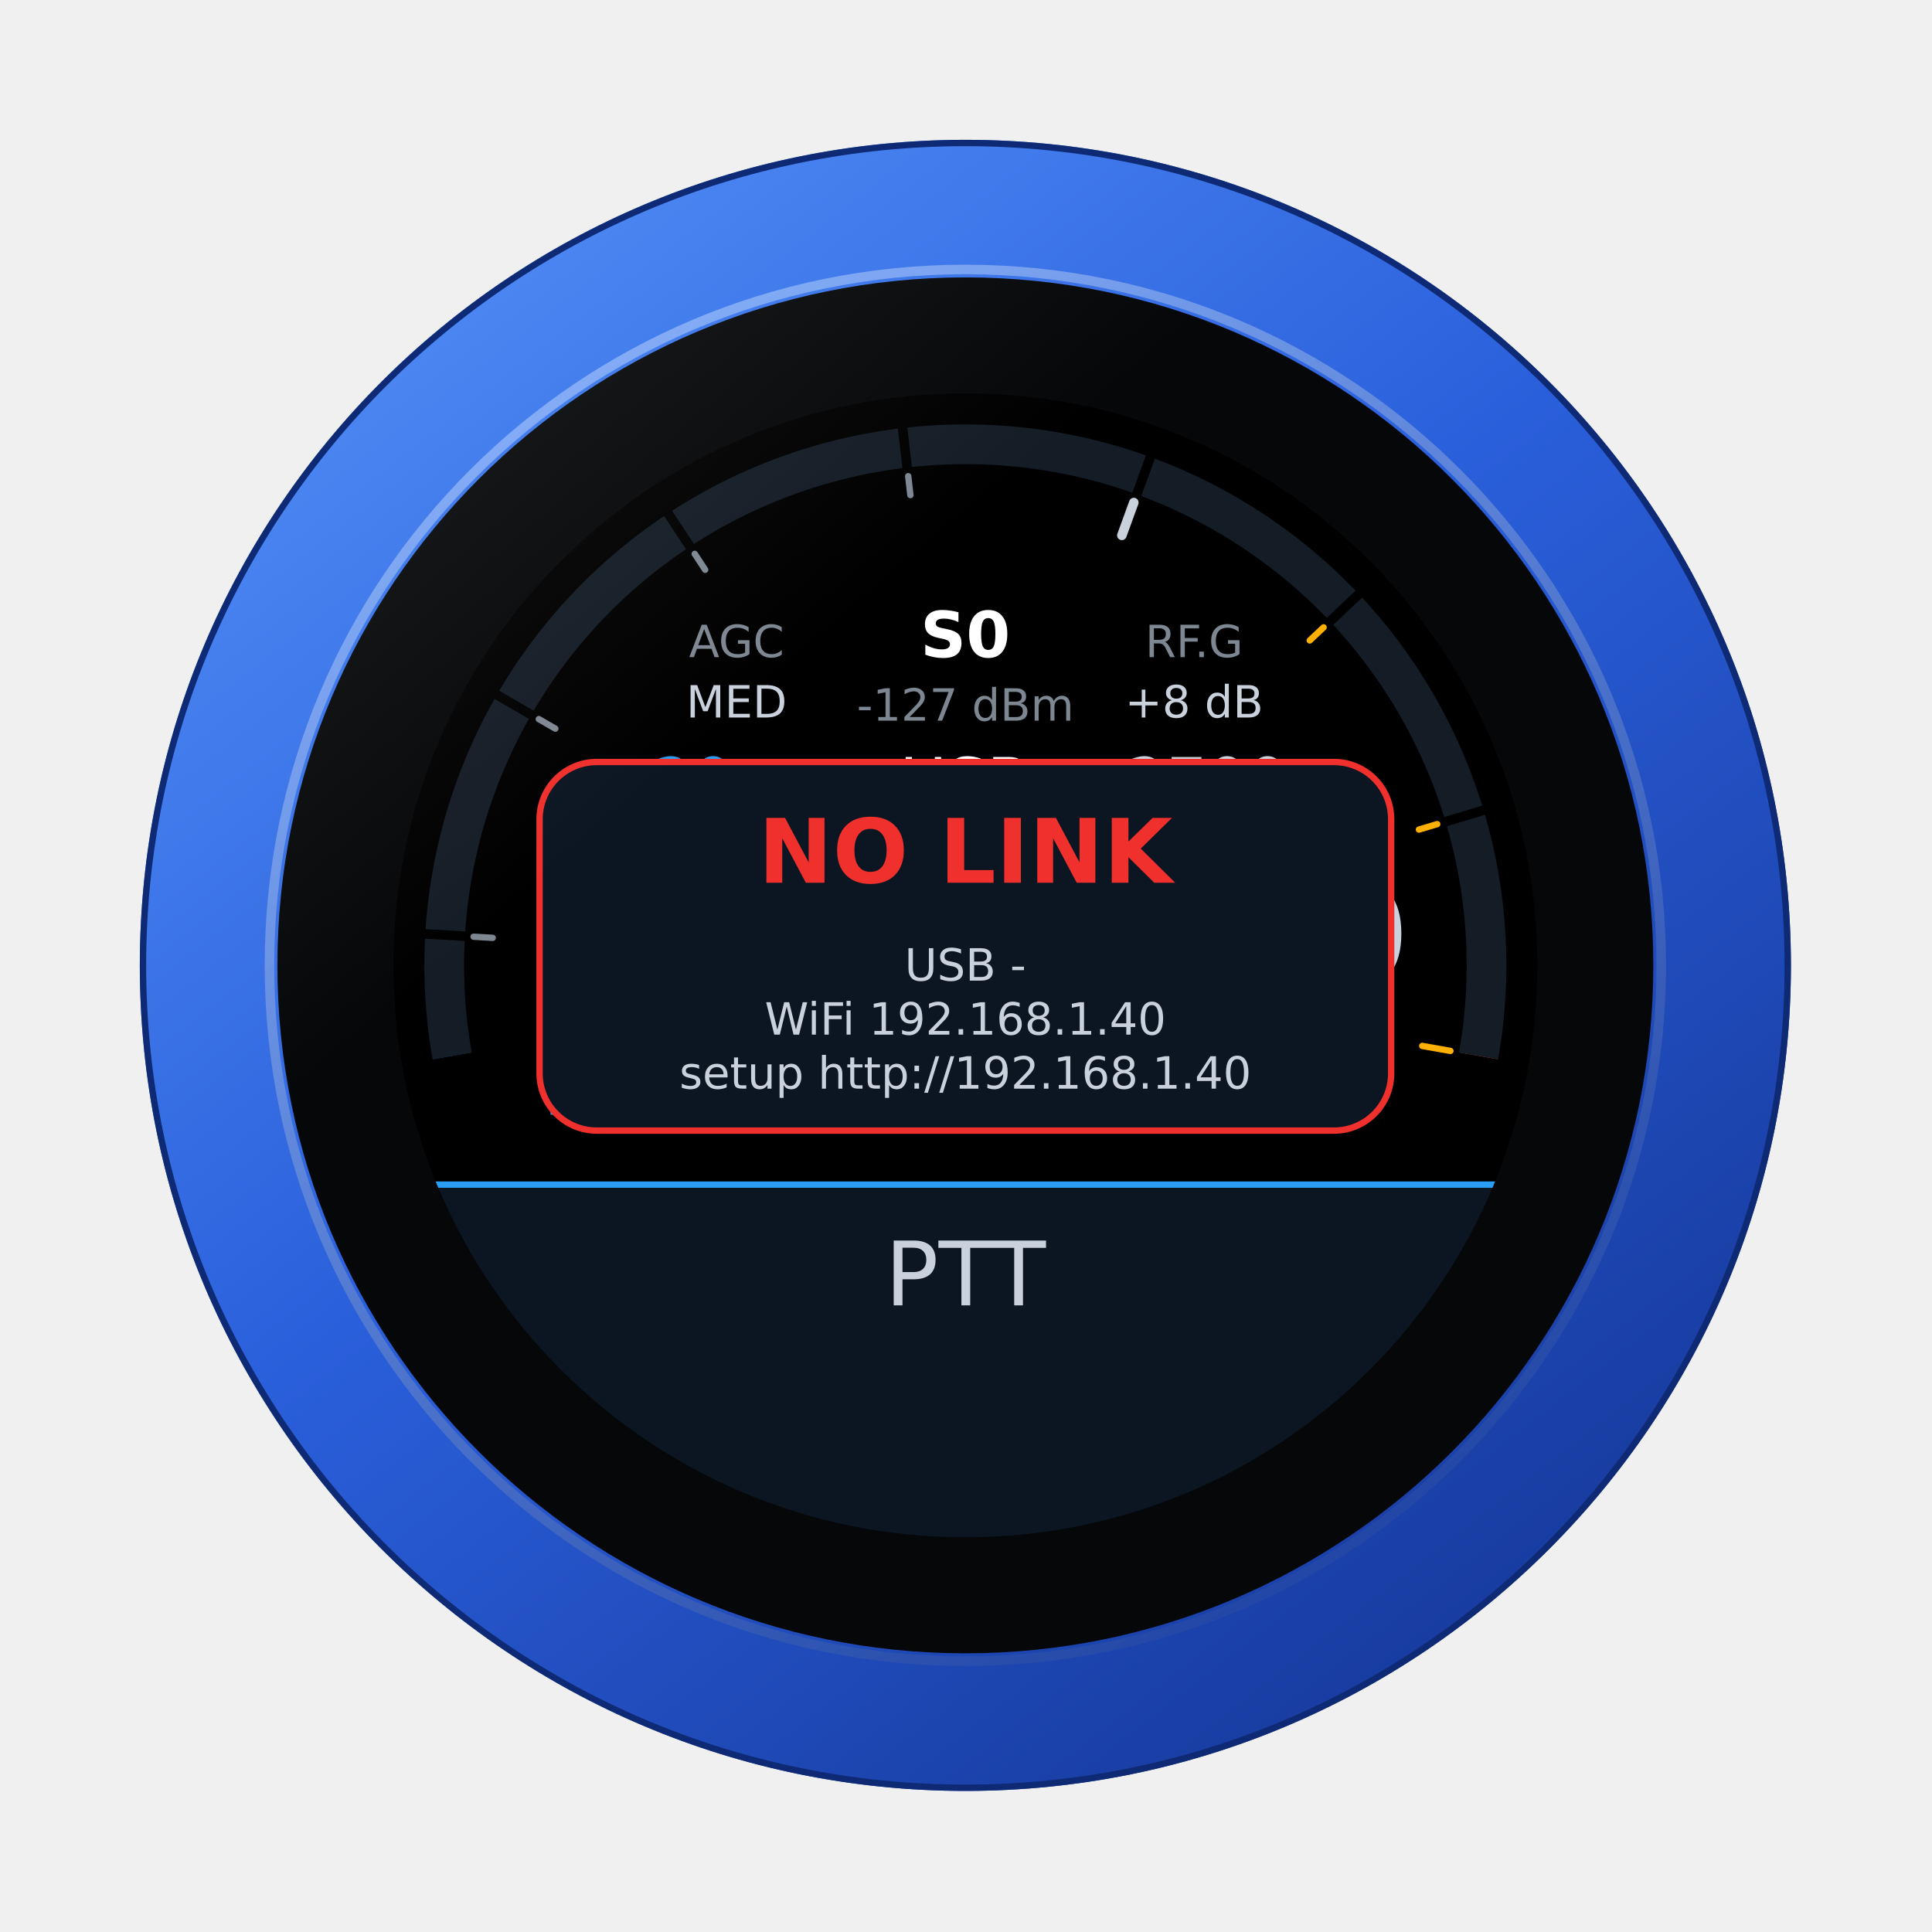
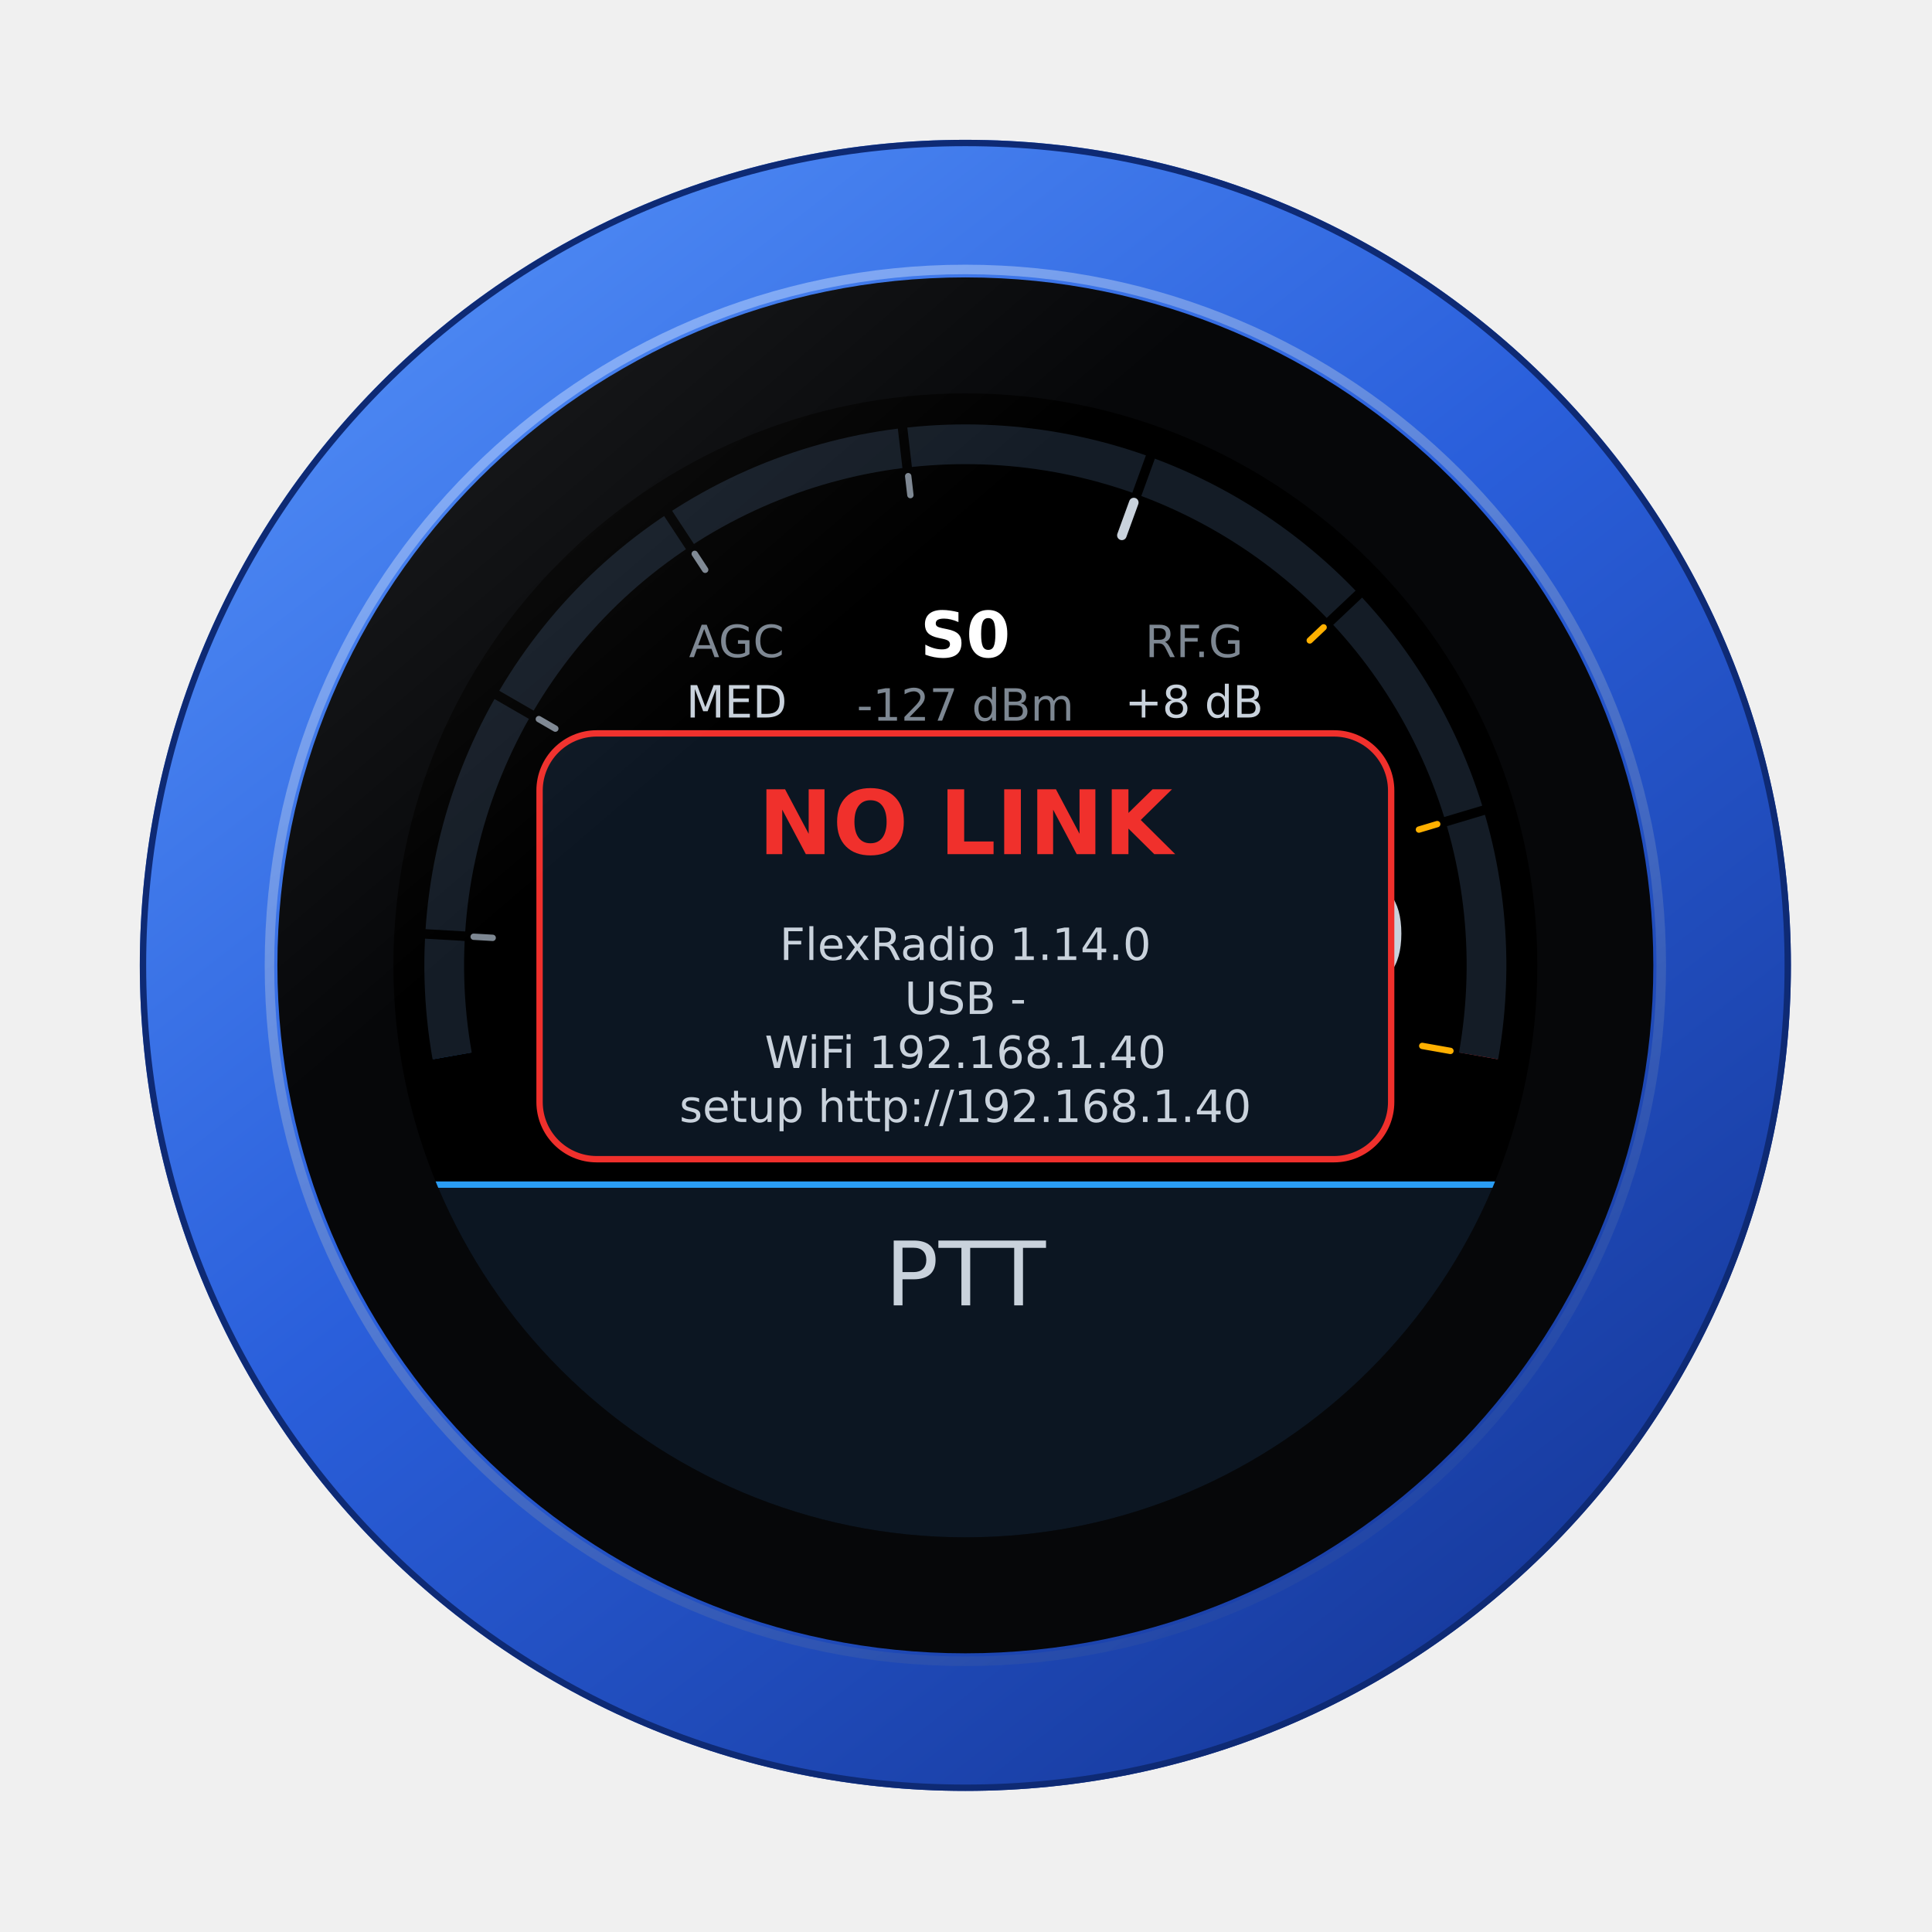
<svg xmlns="http://www.w3.org/2000/svg" viewBox="0 0 608 608" width="608" height="608" role="img" aria-label="NO LINK: the radio not reached yet">
  <defs>
    <clipPath id="flex-06-glass">
      <circle cx="180" cy="180" r="180" />
    </clipPath>
    <linearGradient id="flex-06-alu" x1="0.15" y1="0.05" x2="0.85" y2="0.95">
      <stop offset="0" stop-color="#4F8BF5" />
      <stop offset="0.45" stop-color="#2A5FDB" />
      <stop offset="1" stop-color="#16389A" />
    </linearGradient>
    <linearGradient id="flex-06-chamfer" x1="0.2" y1="0" x2="0.8" y2="1">
      <stop offset="0" stop-color="#9CC0FF" />
      <stop offset="1" stop-color="#1B3F9E" />
    </linearGradient>
    <linearGradient id="flex-06-gloss" x1="0" y1="0" x2="0.6" y2="0.7">
      <stop offset="0" stop-color="#FFFFFF" stop-opacity="0.10" />
      <stop offset="0.5" stop-color="#FFFFFF" stop-opacity="0" />
    </linearGradient>
    <linearGradient id="flex-06-upd" x1="0" y1="0" x2="0" y2="1">
      <stop offset="0" stop-color="#262015" />
      <stop offset="1" stop-color="#0C0E13" />
    </linearGradient>
    <marker id="flex-06-arrow" viewBox="0 0 10 10" refX="7" refY="5" markerWidth="7" markerHeight="7" orient="auto-start-reverse">
      <path d="M0,1 L10,5 L0,9 z" fill="#E0902A" />
    </marker>
  </defs>
  <circle cx="303.8" cy="303.8" r="259.8" fill="url(#flex-06-alu)" />
  <circle cx="303.8" cy="303.8" r="258.8" fill="none" stroke="#0E2A74" stroke-width="2" />
  <circle cx="303.8" cy="303.8" r="219.0" fill="none" stroke="url(#flex-06-chamfer)" stroke-width="3" opacity="0.8" />
  <circle cx="303.8" cy="303.8" r="216.5" fill="#060709" />
  <g transform="translate(123.8,123.8)">
    <g clip-path="url(#flex-06-glass)">
      <rect x="0" y="0" width="360" height="360" fill="#000000" />
      <path d="M18.49,208.48 A164.00,164.00 0 1 1 341.51,208.48" fill="none" stroke="#141C26" stroke-width="12" />
      <path d="M18.49,208.48 A164.00,164.00 0 0 1 16.28,170.46" fill="none" stroke="#0A3563" stroke-width="12" />
      <path d="M16.28,170.46 A164.00,164.00 0 0 1 37.97,98.00" fill="none" stroke="#0F4C8A" stroke-width="12" />
      <path d="M37.97,98.00 A164.00,164.00 0 0 1 89.88,42.98" fill="none" stroke="#1666B3" stroke-width="12" />
      <path d="M89.88,42.98 A164.00,164.00 0 0 1 160.96,17.11" fill="none" stroke="#1F82D9" stroke-width="12" />
      <path d="M160.96,17.11 A164.00,164.00 0 0 1 236.09,25.89" fill="none" stroke="#2A9DF4" stroke-width="12" />
      <path d="M236.09,25.89 A164.00,164.00 0 0 1 299.29,67.46" fill="none" stroke="#F26A6A" stroke-width="12" />
      <path d="M299.29,67.46 A164.00,164.00 0 0 1 337.11,132.96" fill="none" stroke="#EE4444" stroke-width="12" />
      <path d="M337.11,132.96 A164.00,164.00 0 0 1 341.51,208.48" fill="none" stroke="#E8262B" stroke-width="12" />
      <path d="M341.51,208.48 A164.00,164.00 0 1 0 18.49,208.48" fill="none" stroke="#141C26" stroke-width="12.5" stroke-dasharray="572.47 582.47" />
      <line x1="23.27" y1="170.87" x2="9.29" y2="170.06" stroke="#000000" stroke-width="3" />
      <line x1="44.03" y1="101.50" x2="31.91" y2="94.50" stroke="#000000" stroke-width="3" />
      <line x1="93.73" y1="48.83" x2="86.03" y2="37.13" stroke="#000000" stroke-width="3" />
      <line x1="161.77" y1="24.06" x2="160.15" y2="10.16" stroke="#000000" stroke-width="3" />
      <line x1="233.70" y1="32.47" x2="238.49" y2="19.31" stroke="#000000" stroke-width="3" />
      <line x1="294.20" y1="72.26" x2="304.38" y2="62.65" stroke="#000000" stroke-width="3" />
      <line x1="330.40" y1="134.97" x2="343.82" y2="130.96" stroke="#000000" stroke-width="3" />
      <line x1="31.25" y1="171.34" x2="25.26" y2="170.99" stroke="#7D8792" stroke-width="2" stroke-linecap="round" />
      <line x1="50.96" y1="105.50" x2="45.77" y2="102.50" stroke="#7D8792" stroke-width="2" stroke-linecap="round" />
      <line x1="98.12" y1="55.51" x2="94.83" y2="50.50" stroke="#7D8792" stroke-width="2" stroke-linecap="round" />
      <line x1="162.70" y1="32.01" x2="162.01" y2="26.05" stroke="#7D8792" stroke-width="2" stroke-linecap="round" />
      <line x1="229.25" y1="44.68" x2="233.01" y2="34.35" stroke="#C9D2DC" stroke-width="3" stroke-linecap="round" />
      <line x1="288.38" y1="77.75" x2="292.74" y2="73.63" stroke="#FFB000" stroke-width="2" stroke-linecap="round" />
      <line x1="322.74" y1="137.27" x2="328.49" y2="135.55" stroke="#FFB000" stroke-width="2" stroke-linecap="round" />
      <line x1="323.78" y1="205.35" x2="332.65" y2="206.92" stroke="#FFB000" stroke-width="2" stroke-linecap="round" />
      <text x="180.0" y="83.0" font-size="20" fill="#FFFFFF" font-family="DejaVu Sans,Verdana,sans-serif" font-weight="700" text-anchor="middle">S0</text>
      <text x="180.0" y="103.0" font-size="14" fill="#7D8792" font-family="DejaVu Sans,Verdana,sans-serif" font-weight="400" text-anchor="middle">-127 dBm</text>
      <text x="108.0" y="83.0" font-size="14" fill="#7D8792" font-family="DejaVu Sans,Verdana,sans-serif" font-weight="400" text-anchor="middle">AGC</text>
      <text x="108.0" y="102.0" font-size="14" fill="#C9D2DC" font-family="DejaVu Sans,Verdana,sans-serif" font-weight="400" text-anchor="middle">MED</text>
      <text x="252.0" y="83.0" font-size="14" fill="#7D8792" font-family="DejaVu Sans,Verdana,sans-serif" font-weight="400" text-anchor="middle">RF.G</text>
      <text x="252.0" y="102.0" font-size="14" fill="#C9D2DC" font-family="DejaVu Sans,Verdana,sans-serif" font-weight="400" text-anchor="middle">+8 dB</text>
      <text x="104.0" y="129.0" font-size="20" fill="#2A9DF4" font-family="DejaVu Sans,Verdana,sans-serif" font-weight="400" text-anchor="middle">20m</text>
      <text x="180.0" y="129.0" font-size="20" fill="#FFFFFF" font-family="DejaVu Sans,Verdana,sans-serif" font-weight="400" text-anchor="middle">USB</text>
      <text x="256.0" y="129.0" font-size="20" fill="#C9D2DC" font-family="DejaVu Sans,Verdana,sans-serif" font-weight="400" text-anchor="middle">2700</text>
      <text x="91.5" y="186.0" font-size="44" fill="#FFFFFF" font-family="DejaVu Sans,Verdana,sans-serif" font-weight="700" text-anchor="middle">1</text>
      <text x="124.5" y="186.0" font-size="44" fill="#FFFFFF" font-family="DejaVu Sans,Verdana,sans-serif" font-weight="700" text-anchor="middle">4</text>
      <text x="146.5" y="186.0" font-size="44" fill="#7D8792" font-family="DejaVu Sans,Verdana,sans-serif" font-weight="400" text-anchor="middle">.</text>
      <text x="168.5" y="186.0" font-size="44" fill="#FFFFFF" font-family="DejaVu Sans,Verdana,sans-serif" font-weight="700" text-anchor="middle">2</text>
      <text x="201.5" y="186.0" font-size="44" fill="#FFFFFF" font-family="DejaVu Sans,Verdana,sans-serif" font-weight="700" text-anchor="middle">0</text>
      <text x="234.5" y="186.0" font-size="44" fill="#FFFFFF" font-family="DejaVu Sans,Verdana,sans-serif" font-weight="700" text-anchor="middle">0</text>
      <text x="256.5" y="186.0" font-size="44" fill="#7D8792" font-family="DejaVu Sans,Verdana,sans-serif" font-weight="400" text-anchor="middle">.</text>
      <text x="276.0" y="186.0" font-size="44" fill="#62BBFF" font-family="DejaVu Sans,Verdana,sans-serif" font-weight="700" text-anchor="middle">0</text>
      <text x="304.0" y="186.0" font-size="44" fill="#C9D2DC" font-family="DejaVu Sans,Verdana,sans-serif" font-weight="700" text-anchor="middle">0</text>
      <rect x="264.0" y="196" width="24" height="3" fill="#2A9DF4" />
      <text x="82.0" y="227.0" font-size="20" fill="#2A9DF4" font-family="DejaVu Sans,Verdana,sans-serif" font-weight="400" text-anchor="middle">100 Hz</text>
      <text x="156.0" y="227.0" font-size="14" fill="#3A424C" font-family="DejaVu Sans,Verdana,sans-serif" font-weight="400" text-anchor="middle">RIT 0</text>
      <g transform="translate(206.1,216.0)" fill="#C9D2DC">
        <path d="M0,3.5 h3 l4,-3.5 v11 l-4,-3.5 h-3 z" />
        <path d="M9,3 a3.2,3.2 0 0 1 0,5" fill="none" stroke="#C9D2DC" stroke-width="1.6" stroke-linecap="round" />
      </g>
      <text x="221.1" y="227.0" font-size="14" fill="#C9D2DC" font-family="DejaVu Sans,Verdana,sans-serif" font-weight="400" text-anchor="start">40</text>
      <g transform="translate(263.9,215.0)" fill="#C9D2DC">
        <rect x="2.5" y="0" width="5" height="8" rx="2.5" />
        <path d="M0.8,5.5 a4.2,4.2 0 0 0 8.4,0" fill="none" stroke="#C9D2DC" stroke-width="1.5" stroke-linecap="round" />
        <rect x="4.3" y="9.6" width="1.4" height="2.4" />
        <rect x="2.2" y="11.6" width="5.6" height="1.4" rx="0.7" />
      </g>
      <text x="278.9" y="227.0" font-size="14" fill="#C9D2DC" font-family="DejaVu Sans,Verdana,sans-serif" font-weight="400" text-anchor="start">100</text>
      <rect x="0" y="248" width="360" height="112" fill="#0C1622" />
      <line x1="0" y1="249" x2="360" y2="249" stroke="#2A9DF4" stroke-width="2" />
      <text x="180.0" y="287.0" font-size="28" fill="#C9D2DC" font-family="DejaVu Sans,Verdana,sans-serif" font-weight="500" text-anchor="middle" xml:space="preserve">PTT</text>
-       <rect x="46" y="116" width="268" height="116" rx="18" fill="#0C1622" stroke="#F0302C" stroke-width="2" />
-       <text x="180.0" y="154.0" font-size="28" fill="#F0302C" font-family="DejaVu Sans,Verdana,sans-serif" font-weight="600" text-anchor="middle">NO LINK</text>
-       <text x="180.0" y="184.8" font-size="14" fill="#C9D2DC" font-family="DejaVu Sans,Verdana,sans-serif" font-weight="400" text-anchor="middle">USB   -</text>
-       <text x="180.0" y="201.8" font-size="14" fill="#C9D2DC" font-family="DejaVu Sans,Verdana,sans-serif" font-weight="400" text-anchor="middle">WiFi  192.168.1.40</text>
-       <text x="180.0" y="218.8" font-size="14" fill="#C9D2DC" font-family="DejaVu Sans,Verdana,sans-serif" font-weight="400" text-anchor="middle">setup  http://192.168.1.40</text>
+       <rect x="46" y="107" width="268" height="134" rx="18" fill="#0C1622" stroke="#F0302C" stroke-width="2" />
+       <text x="180.0" y="145.0" font-size="28" fill="#F0302C" font-family="DejaVu Sans,Verdana,sans-serif" font-weight="600" text-anchor="middle">NO LINK</text>
+       <text x="180.0" y="178.3" font-size="14" fill="#C9D2DC" font-family="DejaVu Sans,Verdana,sans-serif" font-weight="400" text-anchor="middle">FlexRadio 1.14.0</text>
+       <text x="180.0" y="195.3" font-size="14" fill="#C9D2DC" font-family="DejaVu Sans,Verdana,sans-serif" font-weight="400" text-anchor="middle">USB   -</text>
+       <text x="180.0" y="212.3" font-size="14" fill="#C9D2DC" font-family="DejaVu Sans,Verdana,sans-serif" font-weight="400" text-anchor="middle">WiFi  192.168.1.40</text>
+       <text x="180.0" y="229.3" font-size="14" fill="#C9D2DC" font-family="DejaVu Sans,Verdana,sans-serif" font-weight="400" text-anchor="middle">setup  http://192.168.1.40</text>
    </g>
  </g>
  <circle cx="303.8" cy="303.8" r="216.5" fill="url(#flex-06-gloss)" />
</svg>
